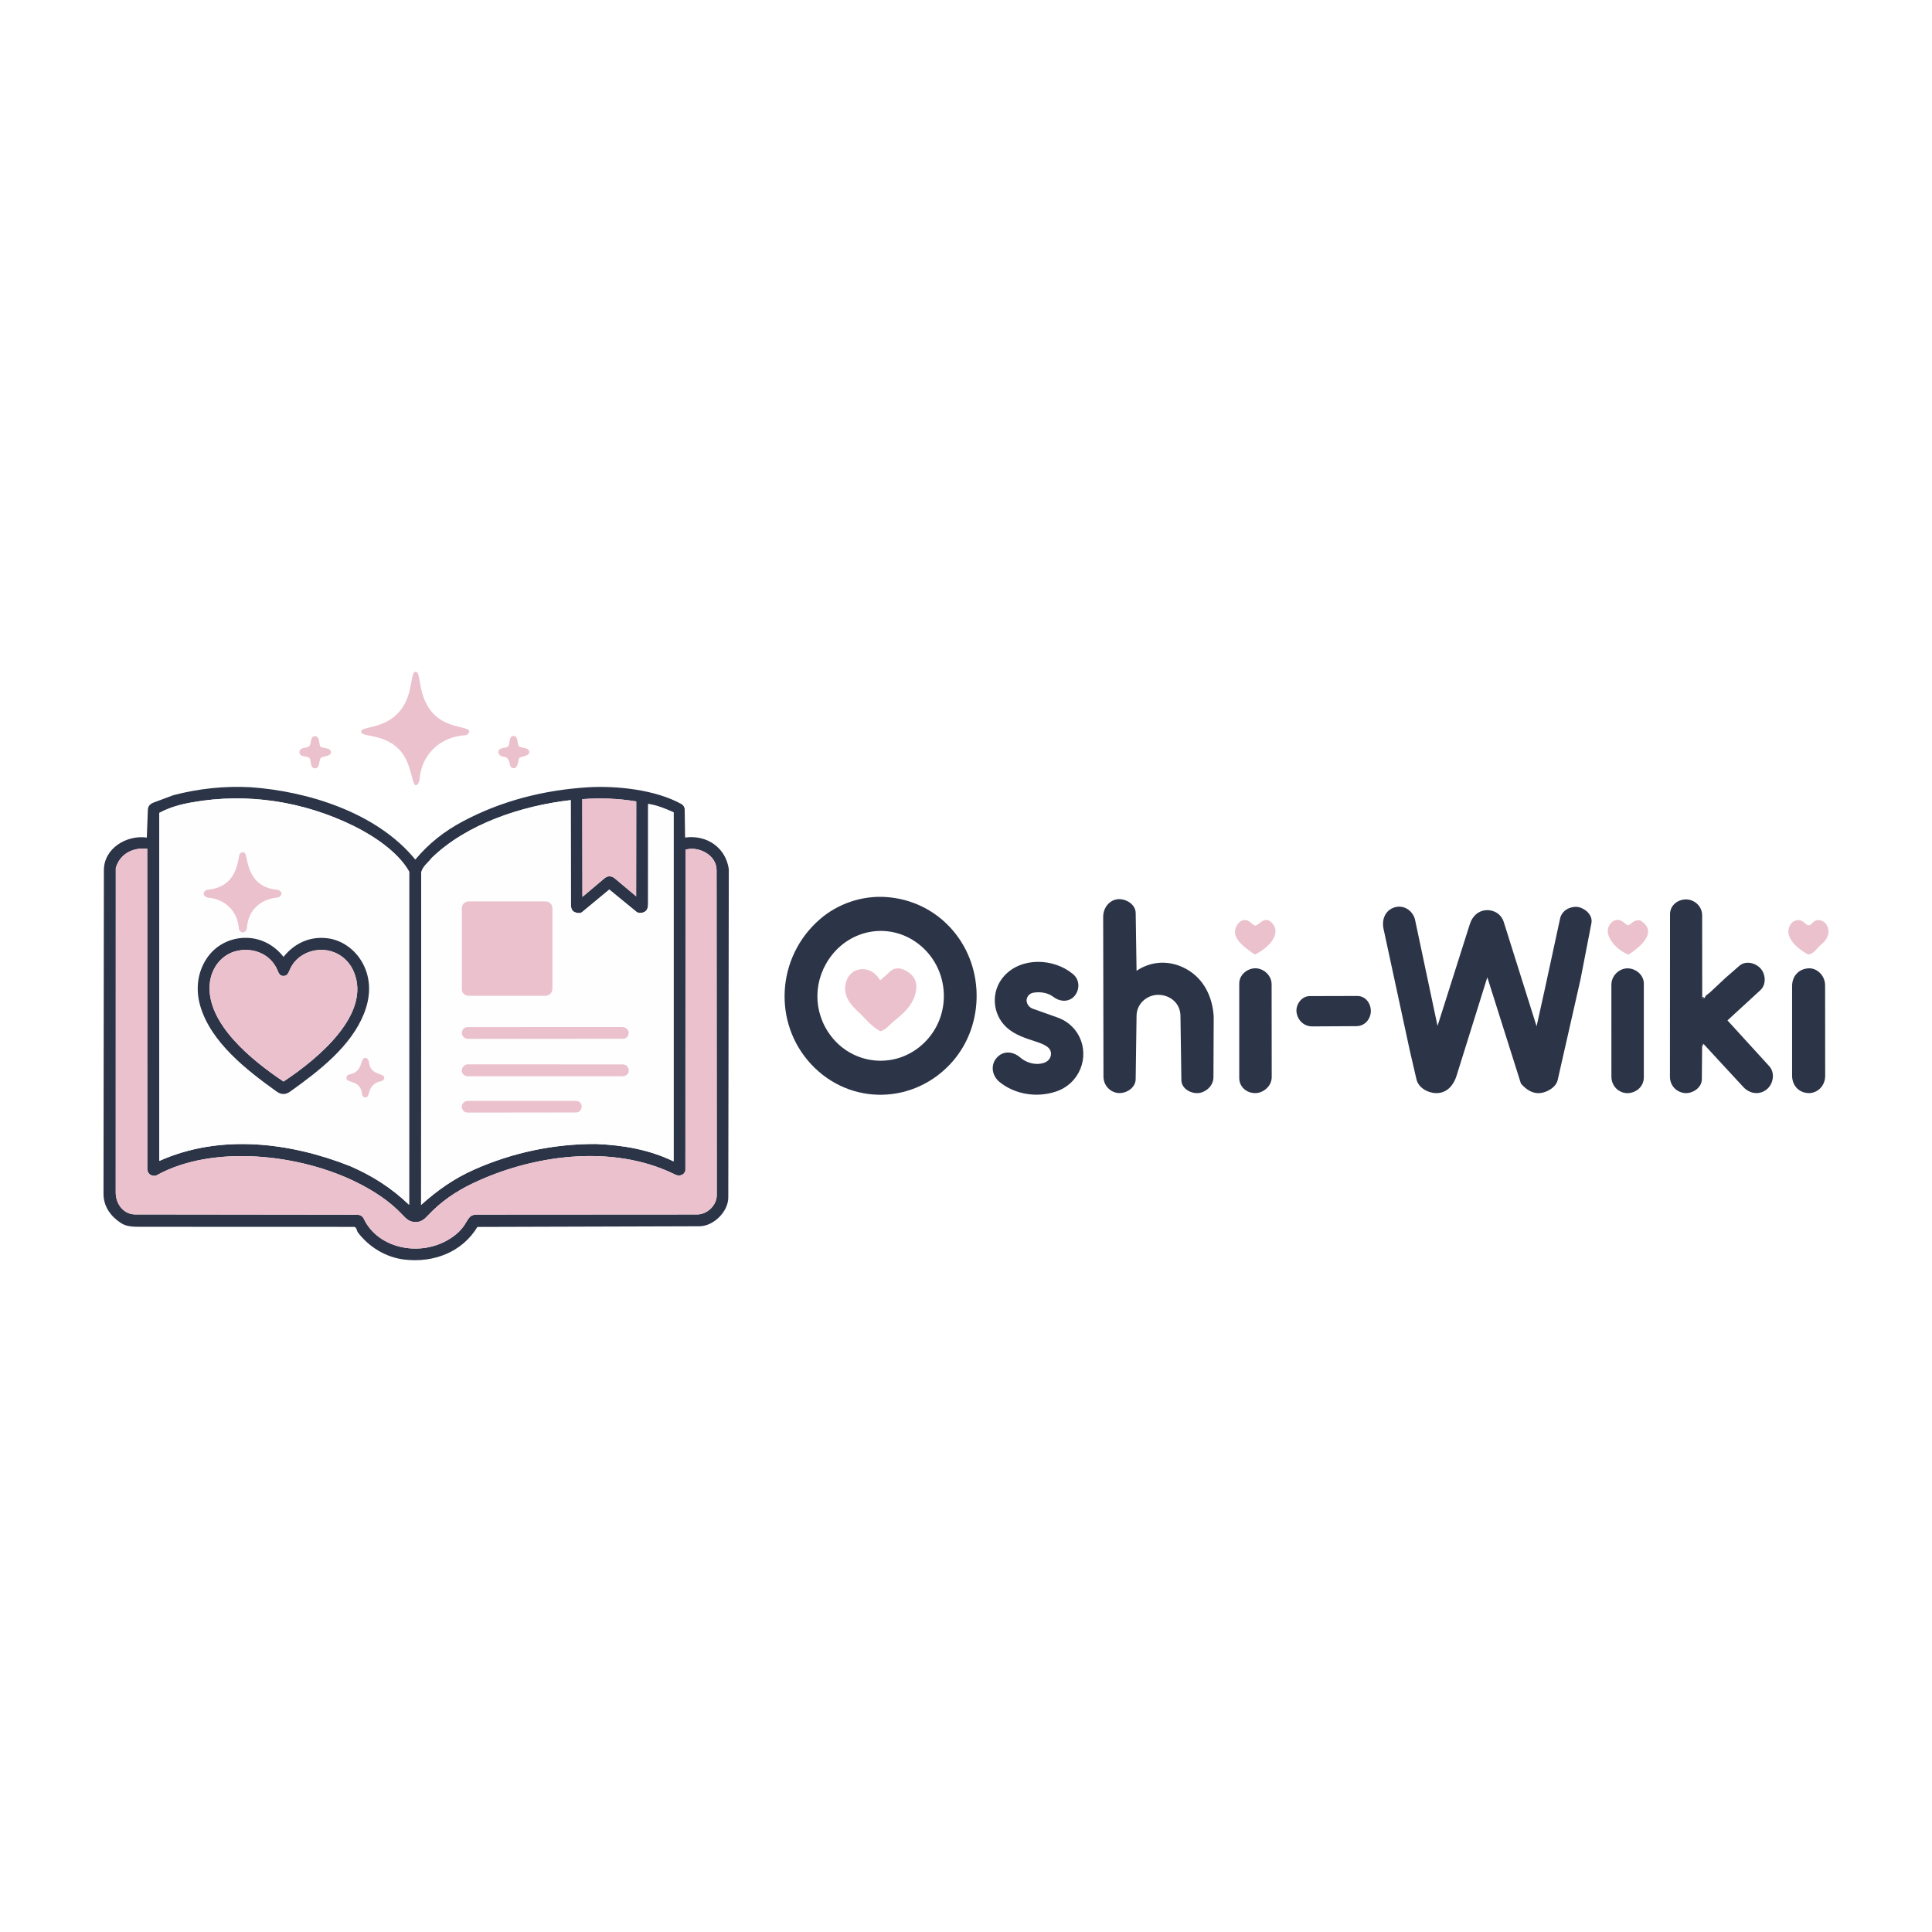
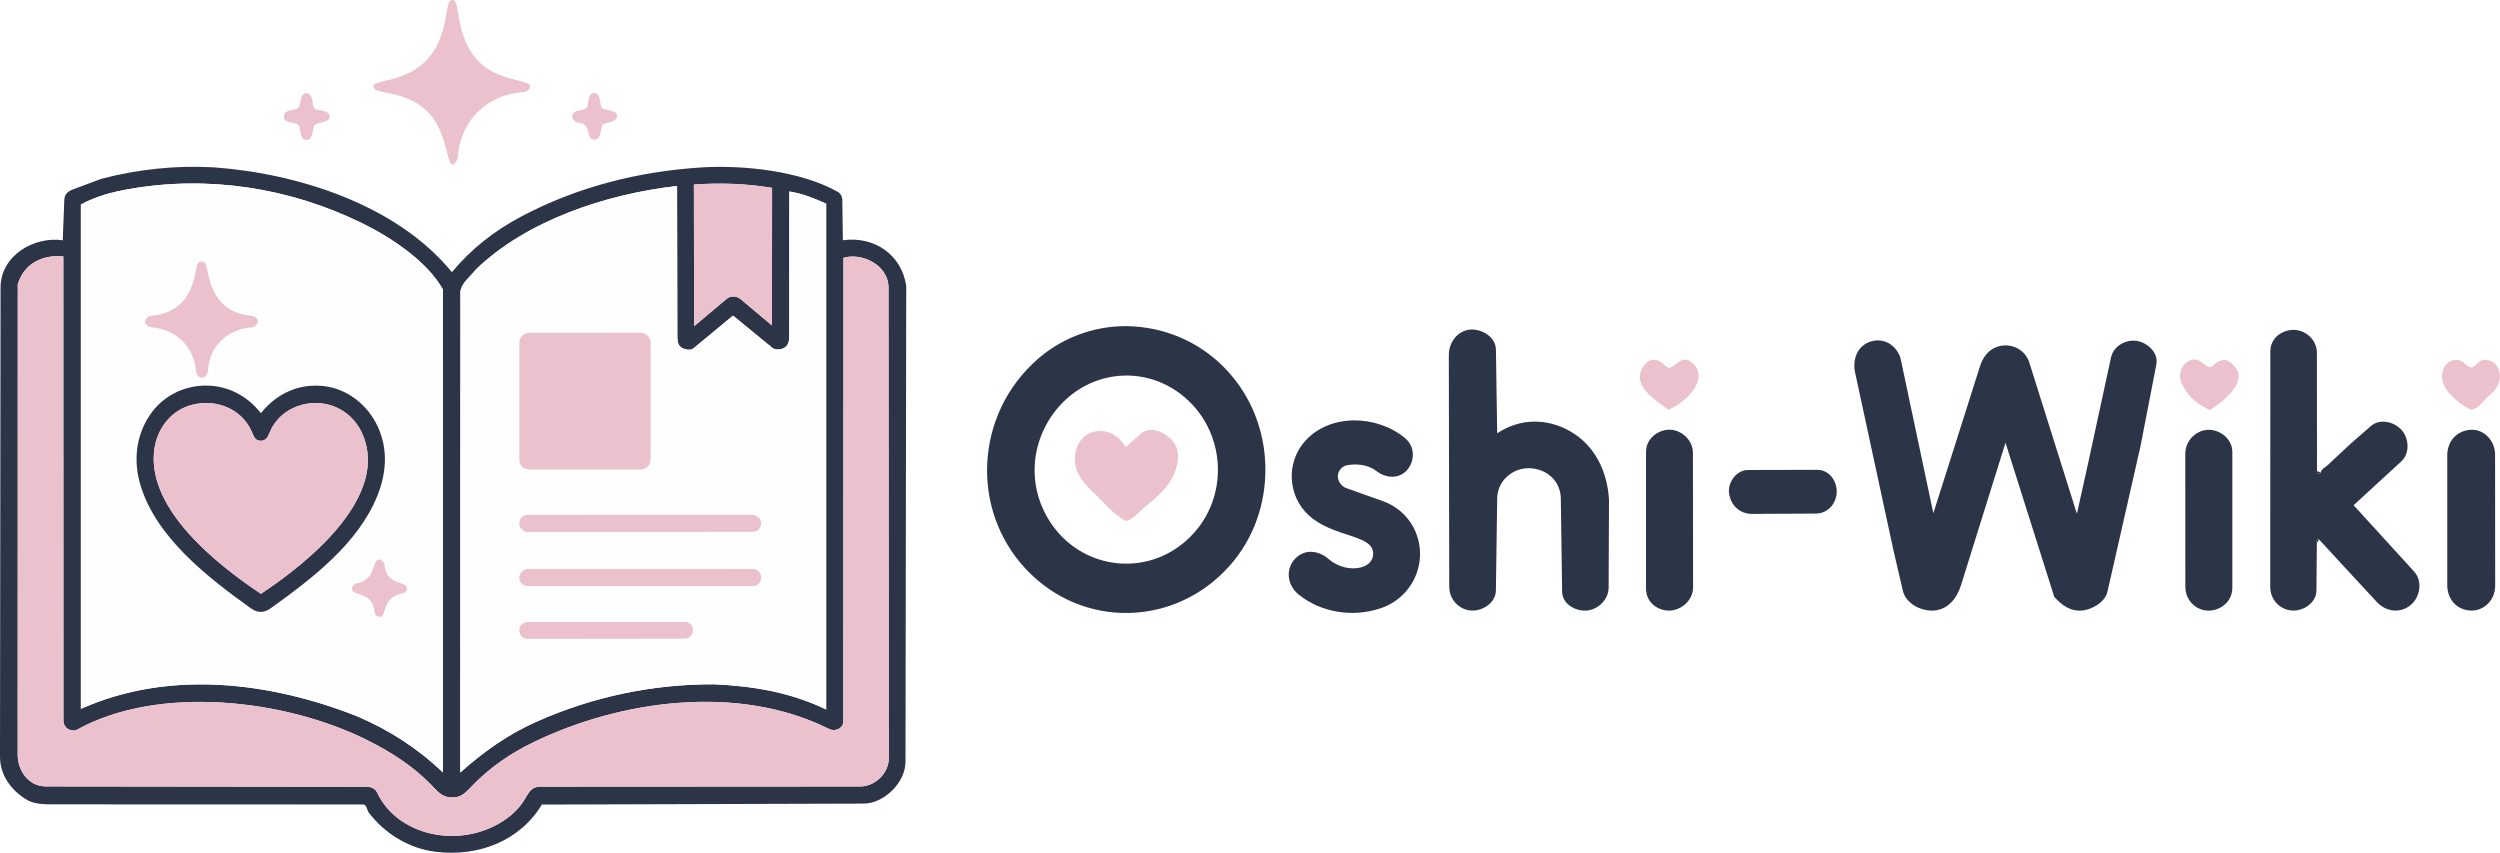
- <svg xmlns="http://www.w3.org/2000/svg" id="_レイヤー_1" data-name="レイヤー 1" viewBox="0 0 1024 1024">
-   <path d="M253.04,650.3c-8.11,13.41-23.24,19.11-38.62,17.31-9.86-1.15-18.8-6.58-24.79-14.48-.45-.6-.66-2.86-1.99-2.86l-112.64-.04c-3.98,0-7.71.06-10.84-1.96-5.3-3.43-9.31-8.67-9.3-15.52l.2-171.52c.01-11.64,12.09-18.81,22.75-17.3l.56-14.71c.09-2.26,1.49-3.27,3.34-3.96l10.27-3.82c13.43-3.49,26.87-4.92,40.79-4.2,30.55,2.14,67.1,13.53,87.35,38.35,7.16-8.56,15.43-15.07,25.35-20.33,20.47-10.86,42.88-16.52,66.06-17.98,15.65-.94,36.16,1.39,49.59,8.86,1.03.57,1.76,1.71,1.78,2.96l.21,14.81c11.64-1.56,21.5,5.37,23.17,16.7l-.27,174.06c-.01,7.59-7.85,15.26-15.32,15.28l-117.67.35ZM185.53,618.04c11.88,5.16,21.78,11.45,31.31,20.52l.02-176.58c-5.81-10.42-19.04-19.14-29.69-24.34-26.48-12.94-56.16-17.54-85.21-12.4-6.31,1.11-11.92,2.61-17.52,5.62v184.45c32.33-14.44,69.22-9.85,101.09,2.74ZM325.77,465.5l11.4,9.57.05-50.3c-9.57-1.57-18.83-1.91-28.6-1.2l.08,51.8,11.73-9.88c1.55-1.37,3.77-1.32,5.34.02ZM357.01,430.55c-5.07-2.26-8.9-3.75-13.47-4.45l-.02,53.07c0,1.85-.51,3.29-1.73,4.04-1.12.68-3.24,1.07-4.47.06l-14.38-11.78-14.47,11.98c-1.23,1.02-3.65.26-4.54-.41-1.09-.83-1.34-2.2-1.35-3.9l-.1-55.08c-26.15,2.99-55.16,12.67-73.67,30.64-1.76,2.45-5.02,4.54-5.55,7.93l-.07,175.95c8.67-7.75,17.45-13.95,27.95-18.63,20.49-9.12,42.4-13.74,64.9-13.65,14.39.65,27.92,2.93,40.97,9.22v-185ZM363.34,450.36l-.06,170.09c-.55,1.8-1.78,2.36-2.79,2.53-1.52.26-2.36-.3-3.67-.93-32.55-15.65-74.75-10.06-106.81,5.43-8.75,4.23-16.47,9.61-22.94,16.48-2.21,2.34-3.78,3.78-6.85,3.75s-4.66-1.44-6.82-3.75c-6.83-7.32-15.17-12.71-24.19-17.21-30.07-15.03-76.3-20.37-106.19-3.82-1.18.65-2.8.11-3.51-.42-.83-.61-1.43-1.58-1.44-3.14l-.03-169.53c-7.88-.77-14.48,2.84-16.66,10.18l-.03,172.08c0,5.87,4.01,11.55,10.3,11.56l117.36.14c1.7,0,3.12.7,3.79,2.11,7.67,16.41,31.6,21,47.5,9.41,8.61-6.27,6.38-11.56,12.43-11.57l116.8-.07c5.22,0,10.38-4.73,10.38-10.26l-.1-172.21c0-8.25-9.81-12.88-16.45-10.85Z" fill="#2c3447" />
-   <path d="M843.49,489.27l-5.79,29.86-12.09,53.26c-.92,4.05-5.7,6.46-8.81,6.9-4.33.62-7.8-1.67-10.67-4.97l-17.82-56.34-16.31,52.21c-1.54,4.93-4.91,8.89-10.04,9.17-4.58.25-10.1-2.53-11.2-7.29l-3.45-14.84-13.99-64.83c-1.1-5.1.91-9.9,5.72-11.45,4.51-1.45,9.33,1.12,10.87,6.11l12.01,56.7,17.12-53.94c1.37-4.31,4.45-7.07,8.51-7.4s8.13,1.97,9.48,6.29l17.39,55.25,4.17-18.8,8.3-38.35c.93-4.3,5.43-6.57,9.24-6.11,3.47.41,8.24,4,7.35,8.57Z" fill="#2c3447" />
-   <path d="M429.88,564.02c-20.27-21.79-18.46-56.69,4.6-76.74,9.6-8.35,22.36-12.66,35.03-11.84,27.49,1.79,47.78,24.36,48.12,51.66.16,13.14-4.25,25.83-12.87,35.65-19.86,22.6-54.1,23.61-74.87,1.28ZM488.66,553.8c16.51-14.64,15.09-40.79-2.23-53.78-14.45-10.84-34.16-7.99-45.34,5.97-10.19,12.73-10.57,30.23-.57,43.23,11.6,15.09,33.49,17.58,48.14,4.58Z" fill="#2c3447" />
-   <path d="M626.15,572.44l-.48-34.03c-.09-6.66-5.35-10.9-11.37-11.12-6.01-.22-11.81,4.39-11.9,11.06l-.47,33.62c-.06,4.59-4.85,7.54-8.87,7.38-4.25-.17-8.19-3.72-8.2-8.8l-.15-84.61c0-4.95,3.43-8.98,7.8-9.35,4.09-.34,9.36,2.57,9.43,7.34l.46,30.6c8.45-5.65,18.33-5.5,26.65-.77,9.07,5.15,13.7,14.77,14.24,25.19l-.14,32.01c-.02,4.42-3.76,7.79-7.54,8.34-3.96.58-9.39-2-9.46-6.85Z" fill="#2c3447" />
-   <path d="M902.21,528.33c-.12.6-.03.83.21.98.34.21,1.04-.11,1.12-.39.43-1.51,1.65-1.87,2.67-2.82l8.31-7.77,7.43-6.48c3.3-2.88,8.77-1.51,11.43,1.74,2.45,2.98,2.87,8.26-.37,11.24l-17.41,16,22.12,24.25c3.26,3.57,2.15,9.42-1.21,12.22-3.79,3.17-9.01,2.61-12.5-1.16l-12.84-13.87-8.28-9c-.61-.09-1,.59-.73,1.17l-.15,17.62c-.04,4.52-4.93,7.61-8.95,7.29-4.32-.34-7.96-3.8-7.95-8.7l.04-86.1c0-4.89,4.31-7.87,8.5-7.84,4.47.04,8.53,3.59,8.53,8.47l.03,43.14Z" fill="#2c3447" />
-   <path d="M559.49,578.61c-10.28,3.34-21.58,1.34-29.54-4.99-4.34-3.45-4.88-8.97-1.98-12.61,3.39-4.25,8.77-3.99,12.8-.49,3.33,2.9,8.22,4.18,12.33,2.89,2.61-.82,4.02-2.8,3.95-5.04-.22-6.95-14.72-5.7-23.6-13.88-7.58-6.99-8.48-19.24-1.16-27.28,9.13-10.02,26.18-9.43,36.42-.92,3.7,3.07,3.57,8.23.92,11.46-2.83,3.45-7.67,3.45-11.44.54-2.89-2.23-7.12-2.76-10.65-2.1-2.13.4-3.45,2.35-3.43,4.09s1.3,3.65,3.21,4.33l13.32,4.74c4.64,1.65,8.73,5.02,11.13,9.56,5.99,11.38.44,25.57-12.27,29.7Z" fill="#2c3447" />
-   <path d="M871.26,571.01c0,5.32-4.63,8.47-8.9,8.38s-8.28-3.63-8.28-8.75l-.02-48.63c0-4.91,4.06-8.6,8.29-8.76s8.91,3.2,8.91,8.09v49.67Z" fill="#2c3447" />
-   <path d="M967.38,570.23c0,5.56-4.38,9.29-8.84,9.13-5.23-.18-8.69-4.12-8.69-9.29v-47.47c.02-5.2,3.46-9.08,8.73-9.36,4.48-.24,8.75,3.79,8.76,9.04l.04,47.95Z" fill="#2c3447" />
-   <path d="M674.04,570.81c0,5.01-4.46,8.31-8.21,8.54-4.6.29-9-2.91-9-7.97v-50.09c0-4.72,4.29-7.99,8.4-8.08s8.74,3.44,8.75,8.48l.06,49.12Z" fill="#2c3447" />
-   <path d="M221.43,415.53c-3.39,4.02-2.18-10.36-9.84-18.27-8.28-8.56-19.63-6.4-20.16-9.32-.59-3.26,12.5-1,20.75-11.38,7.13-8.98,5.06-20.3,8.05-20.5,3.22-.21.76,11.38,8.32,20.93,7.09,8.95,18.95,7.85,20.12,10.36.37.79-.96,2.28-2.11,2.35-13.27.76-23.27,10.23-24.22,23.57-.05.73-.56,1.84-.91,2.26Z" fill="#ebc1cd" />
-   <path d="M719.38,527.89c4.78-.01,7.4,4.49,7.18,8.39s-3.14,7.59-7.68,7.61l-23.31.12c-4.52.02-7.76-3.24-8.37-7.45-.55-3.79,2.4-8.6,7.04-8.61l25.14-.06Z" fill="#2c3447" />
-   <path d="M871.62,489.6c5.37,5.02-1.41,11.86-8.57,16.44-4.63-2.06-8.83-5.53-10.56-10.43-1.1-3.13.46-6.68,3.5-7.82,3.35-1.26,5.48,2.55,6.99,2.54,1.33,0,2.12-2.42,5.33-2.59,1.34-.07,2.21.83,3.31,1.86Z" fill="#ebc1cd" />
-   <path d="M674.04,489.03c5.56,5.57-1.38,13.32-8.98,16.92-6.62-4.58-13.28-9.57-9.29-15.82.91-1.43,2.15-2.29,3.49-2.46,3.13-.38,4.48,2.76,5.98,2.9,1.97.19,4.74-5.61,8.8-1.54Z" fill="#ebc1cd" />
-   <path d="M967.92,489.85c2.54,3.87.8,8.05-2.53,10.67-2.13,1.68-4.13,5.36-7.09,5.37-5.75-3.09-11.78-8.56-10.14-14.07.63-2.12,1.91-3.32,3.3-3.84,3.85-1.42,5.36,2.32,7.07,2.47s2.3-2.83,5.33-2.8c1.24.01,3.06.69,4.06,2.21Z" fill="#ebc1cd" />
-   <path d="M170.09,401.67c-1.09.76-.48,5.83-3.29,5.56-2.64-.25-1.6-3.92-2.81-5.45-.98-1.23-5.29-.23-5.29-3.12,0-2.59,3.69-2.2,4.87-2.88,1.66-.94.64-5.49,3.22-5.61,2.88-.14,2.23,4.94,3.11,5.63,1.01.8,5.49.42,5.51,2.86.01,2.28-3.81,1.95-5.32,3Z" fill="#ebc1cd" />
-   <path d="M275.5,401.52c-1.17.68-.45,5.45-3.17,5.63-3.45.23-.79-5.78-5.75-6.15-1.25-.09-2.49-1.31-2.46-2.33.08-2.7,3.96-2.03,5.06-2.91,1.28-1.03.33-5.19,2.52-5.62,3.19-.62,2.23,4.12,3.37,5.44.9,1.04,5.47.34,5.45,3.1-.02,2.04-3.98,2.23-5.02,2.84Z" fill="#ebc1cd" />
-   <path d="M903.54,528.92c-.08.28-.78.6-1.12.39-.24-.15-.34-.38-.21-.98l1.33.59Z" fill="#2c3447" />
-   <path d="M902.17,554.44c-.27-.58.12-1.26.73-1.17-.17.61-.35,1.12-.73,1.17Z" fill="#2c3447" />
-   <path d="M357.01,430.55v185c-13.05-6.29-26.58-8.56-40.97-9.22-22.5-.09-44.41,4.53-64.9,13.65-10.51,4.67-19.29,10.88-27.95,18.63l.07-175.95c.53-3.4,3.79-5.49,5.55-7.93,18.51-17.98,47.52-27.66,73.67-30.64l.1,55.08c0,1.7.25,3.07,1.35,3.9.89.67,3.31,1.44,4.54.41l14.47-11.98,14.38,11.78c1.23,1.01,3.35.62,4.47-.06,1.23-.75,1.73-2.19,1.73-4.04l.02-53.07c4.57.71,8.4,2.2,13.47,4.45ZM289.49,527.77c2.17-.39,3.32-1.88,3.32-3.83v-42.71c-.22-2-1.49-3.3-3.48-3.48l-40.73.02c-2.06,0-3.79,1.4-3.79,3.55v43.16c0,1.84,1.55,3.09,3.26,3.3h41.42ZM330.28,550.56c2.33,0,3.08-2.28,2.91-3.49-.18-1.33-1.4-2.71-3.41-2.71l-81.78.02c-2.12,0-3.26,1.54-3.21,3.27.04,1.3,1.24,2.95,3.25,2.95l82.24-.04ZM329.93,570.43c2.19,0,3.45-1.59,3.3-3.32-.13-1.45-1.21-2.96-3.2-2.96l-82.57-.02c-1.89.56-2.82,1.99-2.7,3.53s1.43,2.77,3.37,2.77h81.79ZM305.35,589.63c1.93,0,2.96-1.77,2.94-3.18s-1-2.94-2.96-2.94h-57.32c-2,0-3.23,1.5-3.25,2.94-.02,1.69,1.15,3.25,3.2,3.24l57.39-.07Z" fill="#fefefe" />
-   <path d="M185.53,618.04c-31.88-12.59-68.77-17.17-101.09-2.74v-184.45c5.59-3.01,11.21-4.51,17.51-5.62,29.05-5.13,58.72-.53,85.21,12.4,10.65,5.21,23.88,13.93,29.69,24.34l-.02,176.58c-9.53-9.07-19.43-15.36-31.31-20.52ZM130.93,491.44c.6-9.15,7.35-14.97,16.02-15.71,1.29-.11,2.25-1.29,2.21-2.24-.04-1.14-1.34-1.82-2.55-1.94-16.48-1.7-15.08-17.9-16.9-19.45-.71-.61-1.89-.41-2.47.23-1.49,1.62-.19,17.6-17.13,19.23-1.3.12-2.49,1.43-2.11,2.62.22.67,1.28,1.51,2.38,1.6,8.9.76,15.43,7.05,16.16,16,.11,1.35.94,2.4,2.13,2.4,1.12,0,2.14-1.04,2.25-2.75ZM153.88,578.5c15.37-10.99,32.13-23.89,39.05-41.27,3.3-8.3,3.78-17.16.1-25.13s-11.23-13.7-19.2-14.77c-9.25-1.25-17.62,2.43-23.55,9.83-5.2-6.61-12.63-10.33-20.86-10.08-7.7.23-15.21,3.96-19.79,10.83-5.08,7.61-6.03,16.73-3.39,25.55,5.69,19.02,24.37,33.59,40.34,45.04,2.38,1.71,4.69,1.87,7.31,0ZM202.09,573.02c1.06-.21,1.68-1.14,1.58-1.89-.34-2.66-7.36-.93-8.13-8.19-.13-1.22-.99-2.29-2.04-2.24-2.83.16-.87,7.5-8.31,8.75-1.11.19-1.73,1.38-1.58,2.26.42,2.43,7.57.57,8.3,8.28.11,1.19,1.26,1.86,2.24,1.61,2.17-.56.32-7.05,7.94-8.58Z" fill="#fefefe" />
-   <path d="M363.34,450.36c6.64-2.03,16.45,2.6,16.45,10.85l.1,172.21c0,5.53-5.15,10.25-10.38,10.26l-116.8.07c-6.05,0-3.82,5.29-12.43,11.57-15.9,11.59-39.83,7-47.5-9.41-.66-1.42-2.08-2.11-3.79-2.11l-117.36-.14c-6.3,0-10.3-5.7-10.3-11.56l.03-172.08c2.19-7.34,8.79-10.95,16.66-10.18l.03,169.53c0,1.56.61,2.53,1.44,3.14.71.53,2.33,1.07,3.51.42,29.9-16.55,76.12-11.21,106.19,3.82,9.02,4.51,17.36,9.89,24.19,17.21,2.16,2.31,3.79,3.73,6.82,3.75s4.65-1.41,6.85-3.75c6.48-6.87,14.2-12.25,22.94-16.48,32.07-15.49,74.26-21.09,106.81-5.43,1.31.63,2.15,1.18,3.67.93,1.01-.17,2.24-.73,2.79-2.53l.06-170.09Z" fill="#ebc1cd" />
-   <path d="M325.77,465.5c-1.57-1.34-3.79-1.39-5.34-.02l-11.73,9.88-.08-51.8c9.77-.71,19.03-.37,28.6,1.2l-.05,50.3-11.4-9.57Z" fill="#ebc1cd" />
-   <path d="M466.68,546.62c3.26-1.1,5.05-3.79,7.35-5.61,4.69-3.7,9-7.69,10.85-13.35,1.44-4.41,1.14-8.51-2.3-11.49-2.87-2.49-7.33-4.38-10.68-1.38l-5.38,4.81c-2.47-4.31-6.76-6.73-11.49-5.69-4.46.98-6.95,5.18-7.09,9.58-.18,5.35,3.11,9.24,6.89,12.73s6.96,7.87,11.84,10.39Z" fill="#fefefe" />
-   <path d="M289.49,527.77h-41.42c-1.71-.2-3.27-1.45-3.27-3.29v-43.16c0-2.14,1.74-3.55,3.8-3.55l40.73-.02c1.99.18,3.26,1.48,3.47,3.48v42.71c0,1.94-1.15,3.44-3.31,3.83Z" fill="#ebc1cd" />
-   <path d="M329.93,570.43h-81.79c-1.94,0-3.25-1.28-3.37-2.77s.8-2.98,2.7-3.53l82.57.02c1.98,0,3.07,1.51,3.2,2.96.15,1.73-1.11,3.32-3.3,3.32Z" fill="#ebc1cd" />
-   <path d="M330.28,550.56l-82.24.04c-2.01,0-3.21-1.65-3.25-2.95-.05-1.73,1.09-3.27,3.21-3.27l81.78-.02c2.01,0,3.23,1.38,3.41,2.71.17,1.21-.58,3.49-2.91,3.49Z" fill="#ebc1cd" />
-   <path d="M305.35,589.63l-57.39.07c-2.05,0-3.22-1.55-3.2-3.24.02-1.44,1.25-2.94,3.25-2.94h57.32c1.96,0,2.94,1.54,2.96,2.93s-1.01,3.18-2.94,3.18Z" fill="#ebc1cd" />
-   <path d="M153.88,578.5c-2.62,1.87-4.93,1.71-7.31,0-15.98-11.44-34.66-26.02-40.34-45.04-2.64-8.82-1.69-17.94,3.39-25.55,4.58-6.87,12.1-10.6,19.79-10.83,8.24-.25,15.67,3.47,20.86,10.08,5.92-7.4,14.29-11.08,23.55-9.83,7.98,1.07,15.43,6.6,19.2,14.77s3.2,16.83-.1,25.13c-6.92,17.38-23.68,30.28-39.05,41.27ZM187.49,514.98c-3.01-7.05-9.49-11.36-16.77-11.51-7.31-.15-14.41,3.77-17.26,10.83-.73,1.82-1.52,3.04-3.39,2.97s-2.34-1.51-3.12-3.3c-3.59-8.22-12.52-11.93-21.27-10-8,1.76-13.81,8.84-14.53,17.74-1.68,20.78,22.2,40.22,39.12,51.52,18.68-12.31,46.74-35.97,37.22-58.25Z" fill="#2c3447" />
-   <path d="M130.93,491.44c-.11,1.7-1.13,2.74-2.25,2.75-1.19,0-2.02-1.05-2.13-2.4-.73-8.96-7.26-15.24-16.16-16-1.11-.09-2.16-.93-2.38-1.6-.38-1.19.81-2.49,2.11-2.62,16.94-1.63,15.64-17.6,17.13-19.23.58-.64,1.75-.84,2.47-.23,1.82,1.55.42,17.75,16.9,19.45,1.21.13,2.51.8,2.55,1.94.04.95-.93,2.13-2.21,2.24-8.67.74-15.42,6.56-16.02,15.71Z" fill="#ebc1cd" />
-   <path d="M202.09,573.02c-7.61,1.53-5.76,8.02-7.94,8.58-.99.25-2.13-.41-2.24-1.61-.73-7.7-7.87-5.85-8.3-8.28-.15-.88.47-2.07,1.58-2.26,7.44-1.25,5.48-8.59,8.31-8.75,1.05-.06,1.91,1.02,2.04,2.24.77,7.26,7.78,5.53,8.13,8.19.1.75-.52,1.68-1.58,1.89Z" fill="#ebc1cd" />
-   <path d="M466.68,546.62c-4.89-2.52-8-6.84-11.84-10.39s-7.07-7.38-6.89-12.73c.14-4.4,2.63-8.6,7.09-9.58,4.73-1.04,9.02,1.37,11.49,5.69l5.38-4.81c3.35-3,7.81-1.11,10.68,1.38,3.45,2.99,3.74,7.08,2.3,11.49-1.85,5.66-6.16,9.65-10.85,13.35-2.3,1.81-4.09,4.5-7.35,5.61Z" fill="#ebc1cd" />
-   <path d="M187.49,514.98c9.51,22.28-18.54,45.95-37.22,58.25-16.91-11.3-40.8-30.74-39.12-51.52.72-8.9,6.53-15.97,14.53-17.74,8.75-1.93,17.69,1.78,21.27,10,.78,1.79,1.2,3.22,3.12,3.3s2.65-1.15,3.39-2.97c2.85-7.06,9.95-10.98,17.26-10.83,7.28.15,13.76,4.46,16.77,11.51Z" fill="#ebc1cd" />
+ <svg xmlns="http://www.w3.org/2000/svg" id="_レイヤー_1" data-name="レイヤー 1" viewBox="0 0 914.28 311.87">
+   <path d="M198.18,294.23c-8.11,13.41-23.24,19.11-38.62,17.31-9.86-1.15-18.8-6.58-24.79-14.48-.45-.6-.66-2.86-1.99-2.86l-112.64-.04c-3.98,0-7.71.06-10.84-1.96C4,288.77,0,283.52,0,276.68L.2,105.17c.01-11.64,12.09-18.81,22.75-17.3l.56-14.71c.09-2.26,1.49-3.27,3.34-3.96l10.27-3.82c13.43-3.49,26.87-4.92,40.79-4.2,30.55,2.14,67.1,13.53,87.35,38.35,7.16-8.56,15.43-15.07,25.35-20.33,20.47-10.86,42.88-16.52,66.06-17.98,15.65-.94,36.16,1.39,49.59,8.86,1.03.57,1.76,1.71,1.78,2.96l.21,14.81c11.64-1.56,21.5,5.37,23.17,16.7l-.27,174.06c-.01,7.59-7.85,15.26-15.32,15.28l-117.67.35ZM130.67,261.97c11.88,5.16,21.78,11.45,31.31,20.52l.02-176.58c-5.81-10.42-19.04-19.14-29.69-24.34-26.48-12.94-56.16-17.54-85.21-12.4-6.31,1.11-11.92,2.61-17.52,5.62v184.45c32.33-14.44,69.22-9.85,101.09,2.74ZM270.91,109.44l11.4,9.57.05-50.3c-9.57-1.57-18.83-1.91-28.6-1.2l.08,51.8,11.73-9.88c1.55-1.37,3.77-1.32,5.34.02ZM302.14,74.48c-5.07-2.26-8.9-3.75-13.47-4.45l-.02,53.07c0,1.85-.51,3.29-1.73,4.04-1.12.68-3.24,1.07-4.47.06l-14.38-11.78-14.47,11.98c-1.23,1.02-3.65.26-4.54-.41-1.09-.83-1.34-2.2-1.35-3.9l-.1-55.08c-26.15,2.99-55.16,12.67-73.67,30.64-1.76,2.45-5.02,4.54-5.55,7.93l-.07,175.95c8.67-7.75,17.45-13.95,27.95-18.63,20.49-9.12,42.4-13.74,64.9-13.65,14.39.65,27.92,2.93,40.97,9.22V74.48ZM308.47,94.3l-.06,170.09c-.55,1.8-1.78,2.36-2.79,2.53-1.52.26-2.36-.3-3.67-.93-32.55-15.65-74.75-10.06-106.81,5.43-8.75,4.23-16.47,9.61-22.94,16.48-2.21,2.34-3.78,3.78-6.85,3.75s-4.66-1.44-6.82-3.75c-6.83-7.32-15.17-12.71-24.19-17.21-30.07-15.03-76.3-20.37-106.19-3.82-1.18.65-2.8.11-3.51-.42-.83-.61-1.43-1.58-1.44-3.14l-.03-169.53c-7.88-.77-14.48,2.84-16.66,10.18l-.03,172.08c0,5.87,4.01,11.55,10.3,11.56l117.36.14c1.7,0,3.12.7,3.79,2.11,7.67,16.41,31.6,21,47.5,9.41,8.61-6.27,6.38-11.56,12.43-11.57l116.8-.07c5.22,0,10.38-4.73,10.38-10.26l-.1-172.21c0-8.25-9.81-12.88-16.45-10.85Z" fill="#2c3447" />
+   <path d="M788.62,133.2l-5.79,29.86-12.09,53.26c-.92,4.05-5.7,6.46-8.81,6.9-4.33.62-7.8-1.67-10.67-4.97l-17.82-56.34-16.31,52.21c-1.54,4.93-4.91,8.89-10.04,9.17-4.58.25-10.1-2.53-11.2-7.29l-3.45-14.84-13.99-64.83c-1.1-5.1.91-9.9,5.72-11.45,4.51-1.45,9.33,1.12,10.87,6.11l12.01,56.7,17.12-53.94c1.37-4.31,4.45-7.07,8.51-7.4s8.13,1.97,9.48,6.29l17.39,55.25,4.17-18.8,8.3-38.35c.93-4.3,5.43-6.57,9.24-6.11,3.47.41,8.24,4,7.35,8.57Z" fill="#2c3447" />
+   <path d="M375.02,207.95c-20.27-21.79-18.46-56.69,4.6-76.74,9.6-8.35,22.36-12.66,35.03-11.84,27.49,1.79,47.78,24.36,48.12,51.66.16,13.14-4.25,25.83-12.87,35.65-19.86,22.6-54.1,23.61-74.87,1.28ZM433.8,197.73c16.51-14.64,15.09-40.79-2.23-53.78-14.45-10.84-34.16-7.99-45.34,5.97-10.19,12.73-10.57,30.23-.57,43.23,11.6,15.09,33.49,17.58,48.14,4.58Z" fill="#2c3447" />
+   <path d="M571.29,216.38l-.48-34.03c-.09-6.66-5.35-10.9-11.37-11.12-6.01-.22-11.81,4.39-11.9,11.06l-.47,33.62c-.06,4.59-4.85,7.54-8.87,7.38-4.25-.17-8.19-3.72-8.2-8.8l-.15-84.61c0-4.95,3.43-8.98,7.8-9.35,4.09-.34,9.36,2.57,9.43,7.34l.46,30.6c8.45-5.65,18.33-5.5,26.65-.77,9.07,5.15,13.7,14.77,14.24,25.19l-.14,32.01c-.02,4.42-3.76,7.79-7.54,8.34-3.96.58-9.39-2-9.46-6.85Z" fill="#2c3447" />
+   <path d="M847.35,172.26c-.12.6-.03.83.21.98.34.21,1.04-.11,1.12-.39.43-1.51,1.65-1.87,2.67-2.82l8.31-7.77,7.43-6.48c3.3-2.88,8.77-1.51,11.43,1.74,2.45,2.98,2.87,8.26-.37,11.24l-17.41,16,22.12,24.25c3.26,3.57,2.15,9.42-1.21,12.22-3.79,3.17-9.01,2.61-12.5-1.16l-12.84-13.87-8.28-9c-.61-.09-1,.59-.73,1.17l-.15,17.62c-.04,4.52-4.93,7.61-8.95,7.29-4.32-.34-7.96-3.8-7.95-8.7l.04-86.1c0-4.89,4.31-7.87,8.5-7.84,4.47.04,8.53,3.59,8.53,8.47l.03,43.14Z" fill="#2c3447" />
+   <path d="M504.63,222.55c-10.28,3.34-21.58,1.34-29.54-4.99-4.34-3.45-4.88-8.97-1.98-12.61,3.39-4.25,8.77-3.99,12.8-.49,3.33,2.9,8.22,4.18,12.33,2.89,2.61-.82,4.02-2.8,3.95-5.04-.22-6.95-14.72-5.7-23.6-13.88-7.58-6.99-8.48-19.24-1.16-27.28,9.13-10.02,26.18-9.43,36.42-.92,3.7,3.07,3.57,8.23.92,11.46-2.83,3.45-7.67,3.45-11.44.54-2.89-2.23-7.12-2.76-10.65-2.1-2.13.4-3.45,2.35-3.43,4.09s1.3,3.65,3.21,4.33l13.32,4.74c4.64,1.65,8.73,5.02,11.13,9.56,5.99,11.38.44,25.57-12.27,29.7Z" fill="#2c3447" />
+   <path d="M816.39,214.94c0,5.32-4.63,8.47-8.9,8.38s-8.28-3.63-8.28-8.75l-.02-48.63c0-4.91,4.06-8.6,8.29-8.76s8.91,3.2,8.91,8.09v49.67Z" fill="#2c3447" />
+   <path d="M912.52,214.16c0,5.56-4.38,9.29-8.84,9.13-5.23-.18-8.69-4.12-8.69-9.29v-47.47c.02-5.2,3.46-9.08,8.73-9.36,4.48-.24,8.75,3.79,8.76,9.04l.04,47.95Z" fill="#2c3447" />
+   <path d="M619.18,214.74c0,5.01-4.46,8.31-8.21,8.54-4.6.29-9-2.91-9-7.97v-50.09c0-4.72,4.29-7.99,8.4-8.08s8.74,3.44,8.75,8.48l.06,49.12Z" fill="#2c3447" />
+   <path d="M166.56,59.47c-3.39,4.02-2.18-10.36-9.84-18.27-8.28-8.56-19.63-6.4-20.16-9.32-.59-3.26,12.5-1,20.75-11.38C164.44,11.52,162.37.2,165.36,0c3.22-.21.76,11.38,8.32,20.93,7.09,8.95,18.95,7.85,20.12,10.36.37.79-.96,2.28-2.11,2.35-13.27.76-23.27,10.23-24.22,23.57-.05.73-.56,1.84-.91,2.26Z" fill="#ebc1cd" />
+   <path d="M664.52,171.82c4.78-.01,7.4,4.49,7.18,8.39s-3.14,7.59-7.68,7.61l-23.31.12c-4.52.02-7.76-3.24-8.37-7.45-.55-3.79,2.4-8.6,7.04-8.61l25.14-.06Z" fill="#2c3447" />
+   <path d="M816.76,133.53c5.37,5.02-1.41,11.86-8.57,16.44-4.63-2.06-8.83-5.53-10.56-10.43-1.1-3.13.46-6.68,3.5-7.82,3.35-1.26,5.48,2.55,6.99,2.54,1.33,0,2.12-2.42,5.33-2.59,1.34-.07,2.21.83,3.31,1.86Z" fill="#ebc1cd" />
+   <path d="M619.18,132.96c5.56,5.57-1.38,13.32-8.98,16.92-6.62-4.58-13.28-9.57-9.29-15.82.91-1.43,2.15-2.29,3.49-2.46,3.13-.38,4.48,2.76,5.98,2.9,1.97.19,4.74-5.61,8.8-1.54Z" fill="#ebc1cd" />
+   <path d="M913.06,133.78c2.54,3.87.8,8.05-2.53,10.67-2.13,1.68-4.13,5.36-7.09,5.37-5.75-3.09-11.78-8.56-10.14-14.07.63-2.12,1.91-3.32,3.3-3.84,3.85-1.42,5.36,2.32,7.07,2.47s2.3-2.83,5.33-2.8c1.24.01,3.06.69,4.06,2.21Z" fill="#ebc1cd" />
+   <path d="M115.22,45.61c-1.09.76-.48,5.83-3.29,5.56-2.64-.25-1.6-3.92-2.81-5.45-.98-1.23-5.29-.23-5.29-3.12,0-2.59,3.69-2.2,4.87-2.88,1.66-.94.64-5.49,3.22-5.61,2.88-.14,2.23,4.94,3.11,5.63,1.01.8,5.49.42,5.51,2.86.01,2.28-3.81,1.95-5.32,3Z" fill="#ebc1cd" />
+   <path d="M220.63,45.45c-1.17.68-.45,5.45-3.17,5.63-3.45.23-.79-5.78-5.75-6.15-1.25-.09-2.49-1.31-2.46-2.33.08-2.7,3.96-2.03,5.06-2.91,1.28-1.03.33-5.19,2.52-5.62,3.19-.62,2.23,4.12,3.37,5.44.9,1.04,5.47.34,5.45,3.1-.02,2.04-3.98,2.23-5.02,2.84Z" fill="#ebc1cd" />
+   <path d="M848.68,172.85c-.08.28-.78.6-1.12.39-.24-.15-.34-.38-.21-.98l1.33.59Z" fill="#2c3447" />
+   <path d="M847.31,198.37c-.27-.58.12-1.26.73-1.17-.17.61-.35,1.12-.73,1.17Z" fill="#2c3447" />
+   <path d="M302.14,74.48v185c-13.05-6.29-26.58-8.56-40.97-9.22-22.5-.09-44.41,4.53-64.9,13.65-10.51,4.67-19.29,10.88-27.95,18.63l.07-175.95c.53-3.4,3.79-5.49,5.55-7.93,18.51-17.98,47.52-27.66,73.67-30.64l.1,55.08c0,1.7.25,3.07,1.35,3.9.89.67,3.31,1.44,4.54.41l14.47-11.98,14.38,11.78c1.23,1.01,3.35.62,4.47-.06,1.23-.75,1.73-2.19,1.73-4.04l.02-53.07c4.57.71,8.4,2.2,13.47,4.45ZM234.63,171.71c2.17-.39,3.32-1.88,3.32-3.83v-42.71c-.22-2-1.49-3.3-3.48-3.48l-40.73.02c-2.06,0-3.79,1.4-3.79,3.55v43.16c0,1.84,1.55,3.09,3.26,3.3h41.42ZM275.41,194.49c2.33,0,3.08-2.28,2.91-3.49-.18-1.33-1.4-2.71-3.41-2.71l-81.78.02c-2.12,0-3.26,1.54-3.21,3.27.04,1.3,1.24,2.95,3.25,2.95l82.24-.04ZM275.07,214.36c2.19,0,3.45-1.59,3.3-3.32-.13-1.45-1.21-2.96-3.2-2.96l-82.57-.02c-1.89.56-2.82,1.99-2.7,3.53s1.43,2.77,3.37,2.77h81.79ZM250.49,233.56c1.93,0,2.96-1.77,2.94-3.18s-1-2.94-2.96-2.94h-57.32c-2,0-3.23,1.5-3.25,2.94-.02,1.69,1.15,3.25,3.2,3.24l57.39-.07Z" fill="#fefefe" />
+   <path d="M130.67,261.97c-31.88-12.59-68.77-17.17-101.09-2.74V74.78c5.59-3.01,11.21-4.51,17.51-5.62,29.05-5.13,58.72-.53,85.21,12.4,10.65,5.21,23.88,13.93,29.69,24.34l-.02,176.58c-9.53-9.07-19.43-15.36-31.31-20.52ZM76.07,135.37c.6-9.15,7.35-14.97,16.02-15.71,1.29-.11,2.25-1.29,2.21-2.24-.04-1.14-1.34-1.82-2.55-1.94-16.48-1.7-15.08-17.9-16.9-19.45-.71-.61-1.89-.41-2.47.23-1.49,1.62-.19,17.6-17.13,19.23-1.3.12-2.49,1.43-2.11,2.62.22.67,1.28,1.51,2.38,1.6,8.9.76,15.43,7.05,16.16,16,.11,1.35.94,2.4,2.13,2.4,1.12,0,2.14-1.04,2.25-2.75ZM99.02,222.44c15.37-10.99,32.13-23.89,39.05-41.27,3.3-8.3,3.78-17.16.1-25.13s-11.23-13.7-19.2-14.77c-9.25-1.25-17.62,2.43-23.55,9.83-5.2-6.61-12.63-10.33-20.86-10.08-7.7.23-15.21,3.96-19.79,10.83-5.08,7.61-6.03,16.73-3.39,25.55,5.69,19.02,24.37,33.59,40.34,45.04,2.38,1.71,4.69,1.87,7.31,0ZM147.23,216.95c1.06-.21,1.68-1.14,1.58-1.89-.34-2.66-7.36-.93-8.13-8.19-.13-1.22-.99-2.29-2.04-2.24-2.83.16-.87,7.5-8.31,8.75-1.11.19-1.73,1.38-1.58,2.26.42,2.43,7.57.57,8.3,8.28.11,1.19,1.26,1.86,2.24,1.61,2.17-.56.32-7.05,7.94-8.58Z" fill="#fefefe" />
+   <path d="M308.47,94.3c6.64-2.03,16.45,2.6,16.45,10.85l.1,172.21c0,5.53-5.15,10.25-10.38,10.26l-116.8.07c-6.05,0-3.82,5.29-12.43,11.57-15.9,11.59-39.83,7-47.5-9.41-.66-1.42-2.08-2.11-3.79-2.11l-117.36-.14c-6.3,0-10.3-5.7-10.3-11.56l.03-172.08c2.19-7.34,8.79-10.95,16.66-10.18l.03,169.53c0,1.56.61,2.53,1.44,3.14.71.53,2.33,1.07,3.51.42,29.9-16.55,76.12-11.21,106.19,3.82,9.02,4.51,17.36,9.89,24.19,17.21,2.16,2.31,3.79,3.73,6.82,3.75s4.65-1.41,6.85-3.75c6.48-6.87,14.2-12.25,22.94-16.48,32.07-15.49,74.26-21.09,106.81-5.43,1.31.63,2.15,1.18,3.67.93,1.01-.17,2.24-.73,2.79-2.53l.06-170.09Z" fill="#ebc1cd" />
+   <path d="M270.91,109.44c-1.57-1.34-3.79-1.39-5.34-.02l-11.73,9.88-.08-51.8c9.77-.71,19.03-.37,28.6,1.2l-.05,50.3-11.4-9.57Z" fill="#ebc1cd" />
+   <path d="M411.82,190.56c3.26-1.1,5.05-3.79,7.35-5.61,4.69-3.7,9-7.69,10.85-13.35,1.44-4.41,1.14-8.51-2.3-11.49-2.87-2.49-7.33-4.38-10.68-1.38l-5.38,4.81c-2.47-4.31-6.76-6.73-11.49-5.69-4.46.98-6.95,5.18-7.09,9.58-.18,5.35,3.11,9.24,6.89,12.73s6.96,7.87,11.84,10.39Z" fill="#fefefe" />
+   <path d="M234.63,171.71h-41.42c-1.71-.2-3.27-1.45-3.27-3.29v-43.16c0-2.14,1.74-3.55,3.8-3.55l40.73-.02c1.99.18,3.26,1.48,3.47,3.48v42.71c0,1.94-1.15,3.44-3.31,3.83Z" fill="#ebc1cd" />
+   <path d="M275.07,214.36h-81.79c-1.94,0-3.25-1.28-3.37-2.77s.8-2.98,2.7-3.53l82.57.02c1.98,0,3.07,1.51,3.2,2.96.15,1.73-1.11,3.32-3.3,3.32Z" fill="#ebc1cd" />
+   <path d="M275.41,194.49l-82.24.04c-2.01,0-3.21-1.65-3.25-2.95-.05-1.73,1.09-3.27,3.21-3.27l81.78-.02c2.01,0,3.23,1.38,3.41,2.71.17,1.21-.58,3.49-2.91,3.49Z" fill="#ebc1cd" />
+   <path d="M250.49,233.56l-57.39.07c-2.05,0-3.22-1.55-3.2-3.24.02-1.44,1.25-2.94,3.25-2.94h57.32c1.96,0,2.94,1.54,2.96,2.93s-1.01,3.18-2.94,3.18Z" fill="#ebc1cd" />
+   <path d="M99.02,222.44c-2.62,1.87-4.93,1.71-7.31,0-15.98-11.44-34.66-26.02-40.34-45.04-2.64-8.82-1.69-17.94,3.39-25.55,4.58-6.87,12.1-10.6,19.79-10.83,8.24-.25,15.67,3.47,20.86,10.08,5.92-7.4,14.29-11.08,23.55-9.83,7.98,1.07,15.43,6.6,19.2,14.77s3.2,16.83-.1,25.13c-6.92,17.38-23.68,30.28-39.05,41.27ZM132.63,158.91c-3.01-7.05-9.49-11.36-16.77-11.51-7.31-.15-14.41,3.77-17.26,10.83-.73,1.82-1.52,3.04-3.39,2.97s-2.34-1.51-3.12-3.3c-3.59-8.22-12.52-11.93-21.27-10-8,1.76-13.81,8.84-14.53,17.74-1.68,20.78,22.2,40.22,39.12,51.52,18.68-12.31,46.74-35.97,37.22-58.25Z" fill="#2c3447" />
+   <path d="M76.07,135.37c-.11,1.7-1.13,2.74-2.25,2.75-1.19,0-2.02-1.05-2.13-2.4-.73-8.96-7.26-15.24-16.16-16-1.11-.09-2.16-.93-2.38-1.6-.38-1.19.81-2.49,2.11-2.62,16.94-1.63,15.64-17.6,17.13-19.23.58-.64,1.75-.84,2.47-.23,1.82,1.55.42,17.75,16.9,19.45,1.21.13,2.51.8,2.55,1.94.04.95-.93,2.13-2.21,2.24-8.67.74-15.42,6.56-16.02,15.71Z" fill="#ebc1cd" />
+   <path d="M147.23,216.95c-7.61,1.53-5.76,8.02-7.94,8.58-.99.25-2.13-.41-2.24-1.61-.73-7.7-7.87-5.85-8.3-8.28-.15-.88.47-2.07,1.58-2.26,7.44-1.25,5.48-8.59,8.31-8.75,1.05-.06,1.91,1.02,2.04,2.24.77,7.26,7.78,5.53,8.13,8.19.1.75-.52,1.68-1.58,1.89Z" fill="#ebc1cd" />
+   <path d="M411.82,190.56c-4.89-2.52-8-6.84-11.84-10.39s-7.07-7.38-6.89-12.73c.14-4.4,2.63-8.6,7.09-9.58,4.73-1.04,9.02,1.37,11.49,5.69l5.38-4.81c3.35-3,7.81-1.11,10.68,1.38,3.45,2.99,3.74,7.08,2.3,11.49-1.85,5.66-6.16,9.65-10.85,13.35-2.3,1.81-4.09,4.5-7.35,5.61Z" fill="#ebc1cd" />
+   <path d="M132.63,158.91c9.51,22.28-18.54,45.95-37.22,58.25-16.91-11.3-40.8-30.74-39.12-51.52.72-8.9,6.53-15.97,14.53-17.74,8.75-1.93,17.69,1.78,21.27,10,.78,1.79,1.2,3.22,3.12,3.3s2.65-1.15,3.39-2.97c2.85-7.06,9.95-10.98,17.26-10.83,7.28.15,13.76,4.46,16.77,11.51Z" fill="#ebc1cd" />
</svg>
